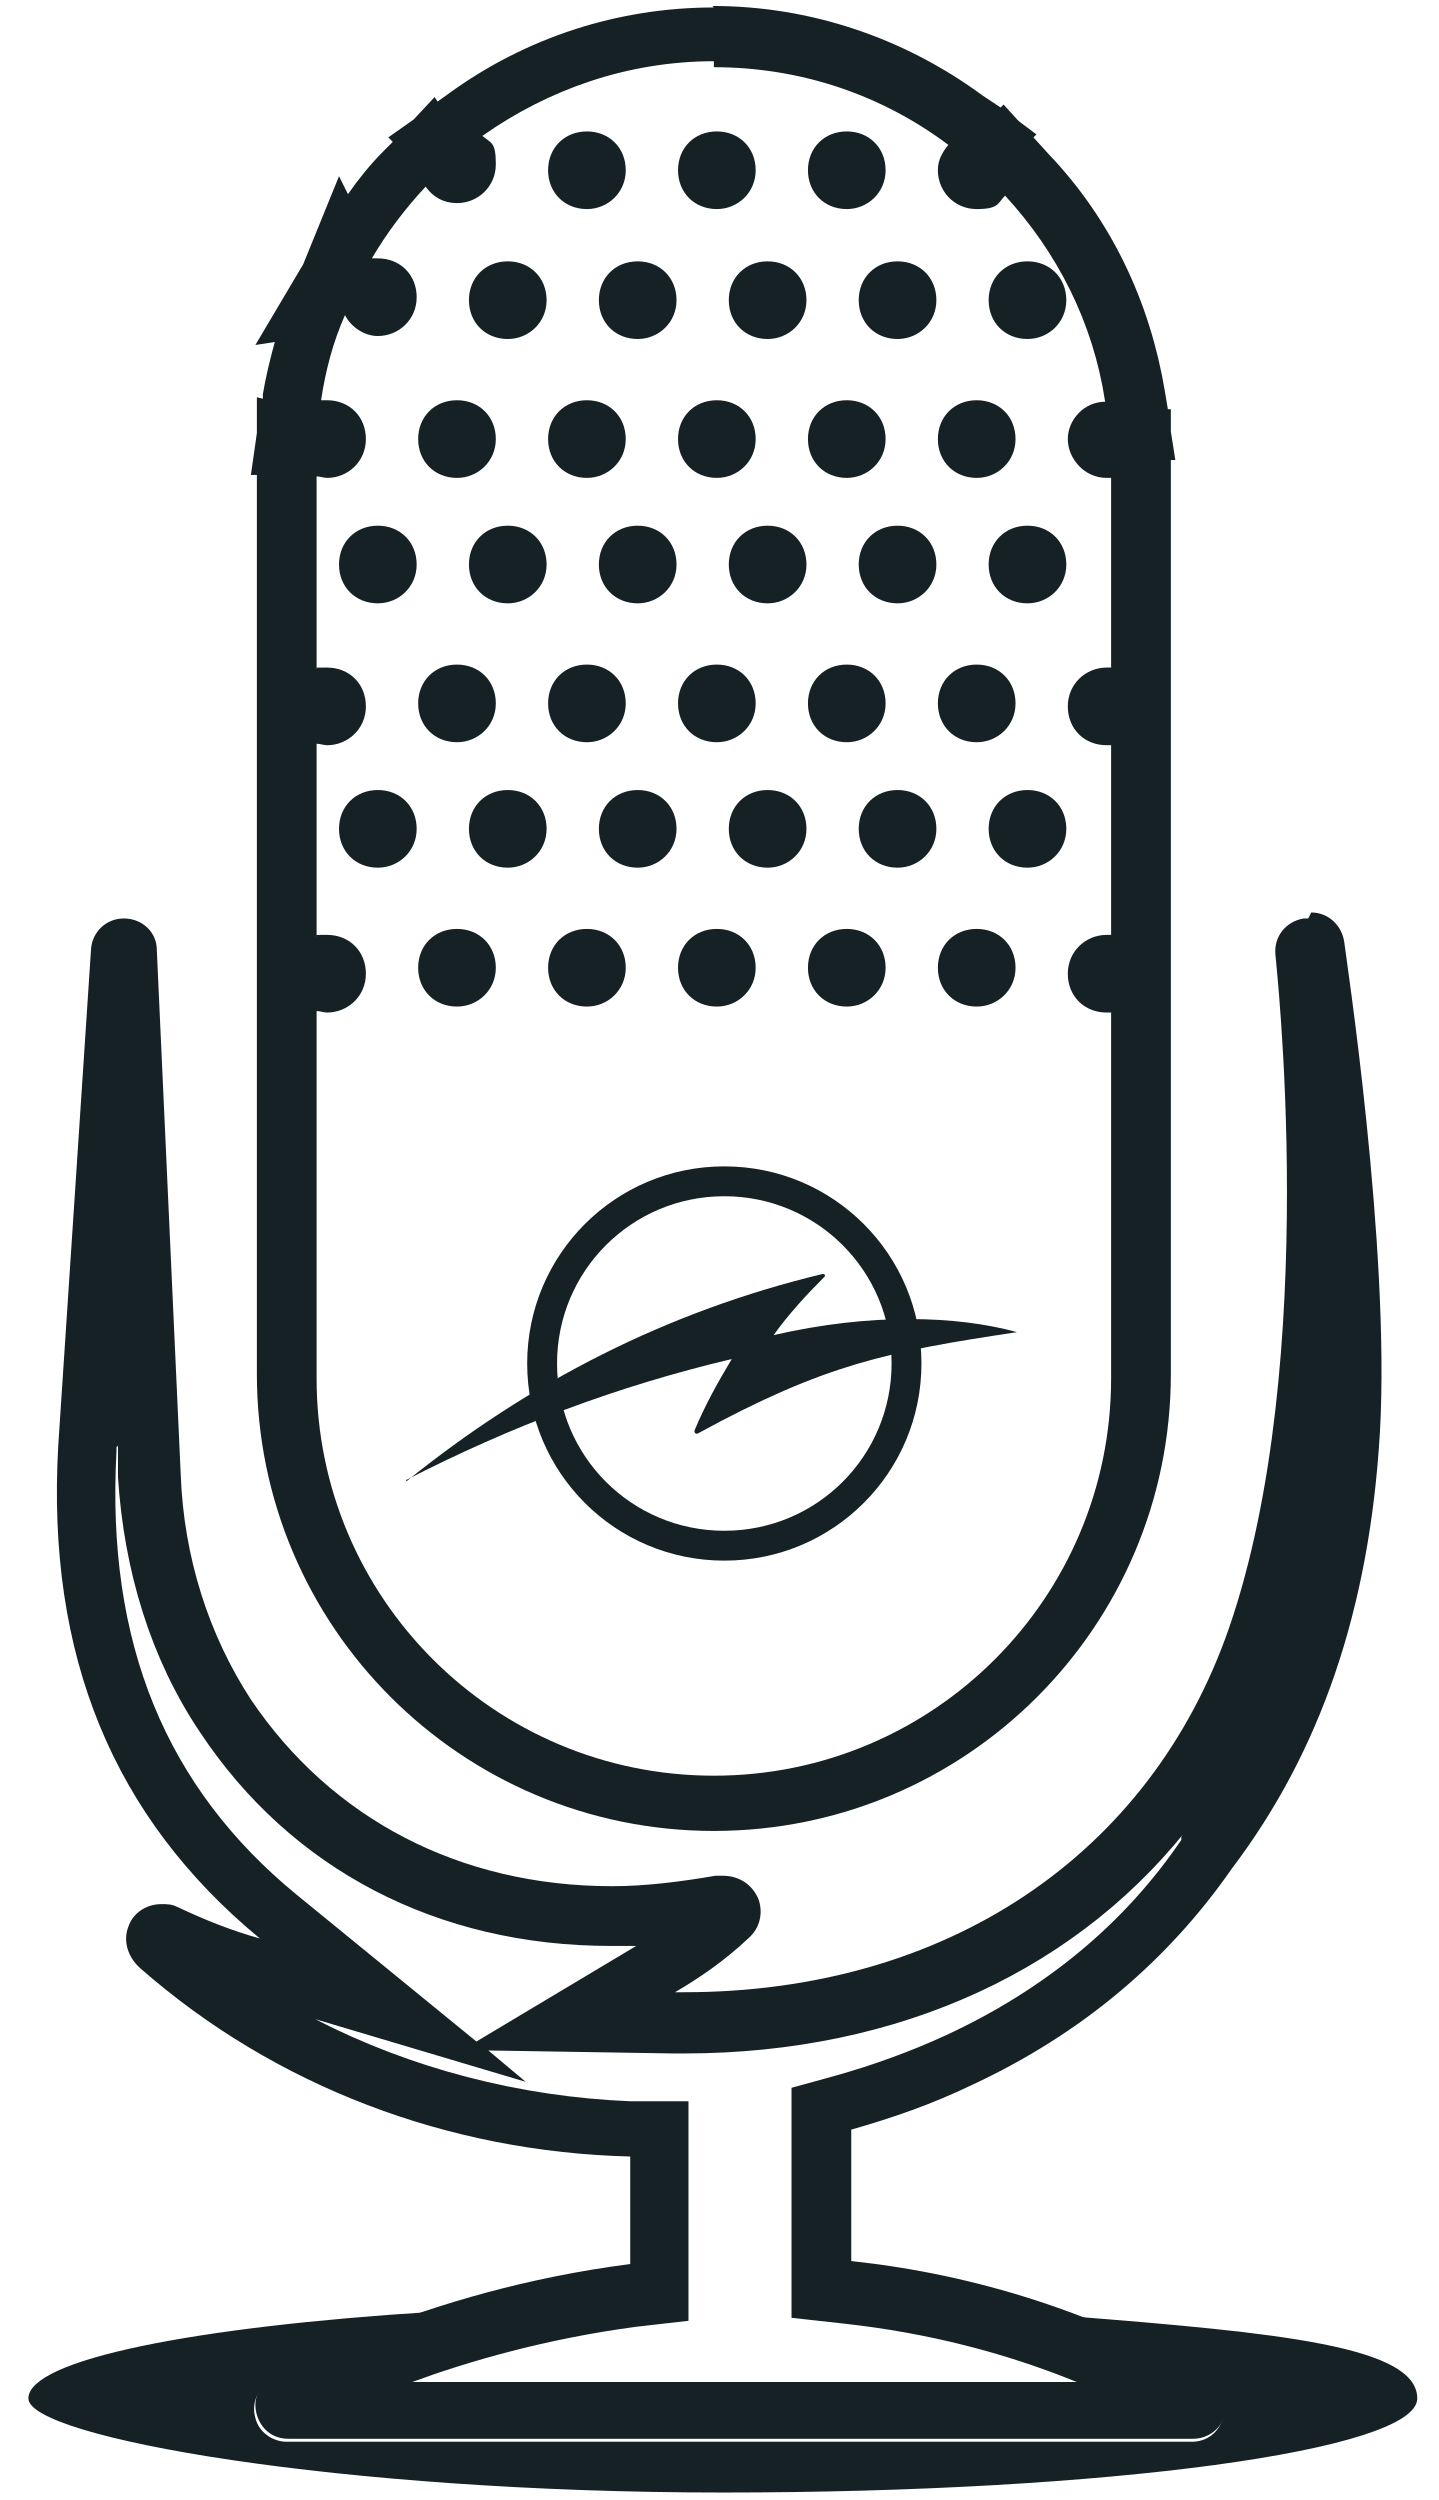
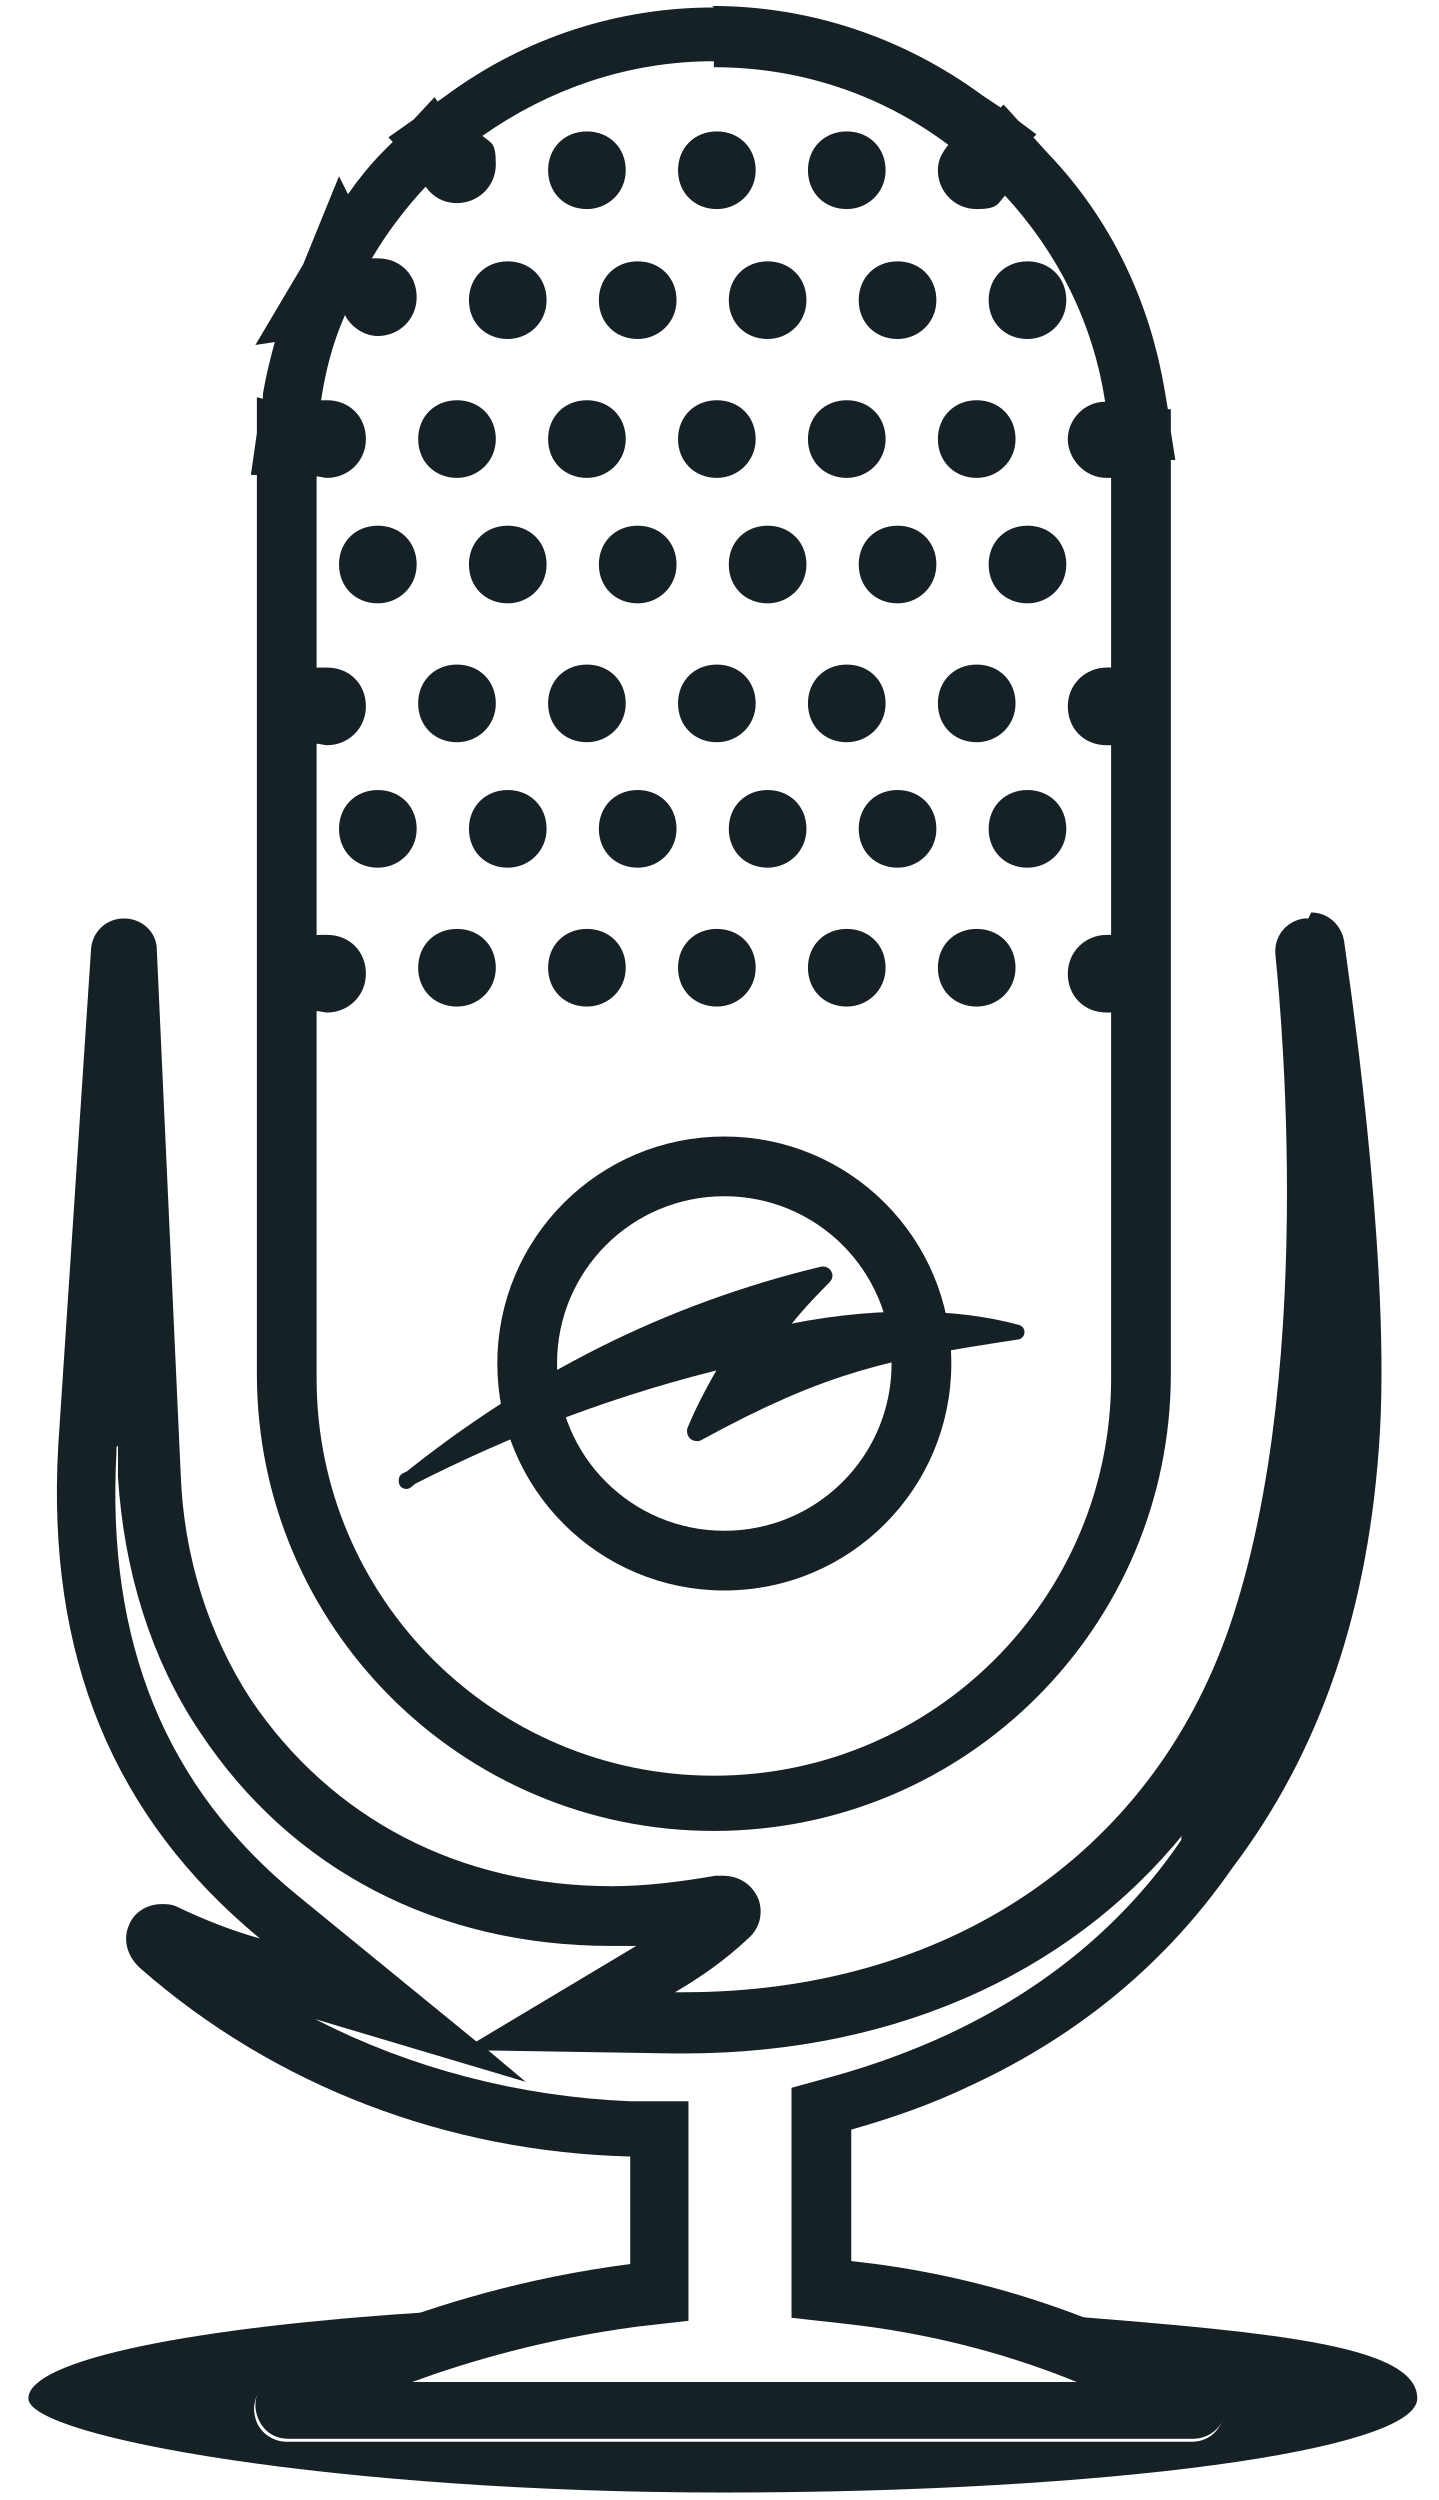
<svg xmlns="http://www.w3.org/2000/svg" id="Layer_1" version="1.1" viewBox="0 0 96.3 167.4">
  <defs>
    <style>
-       .st0 {
+       .st0, .st1 {
        fill: #162126;
+       }
+ 
+       .st1 {
+         stroke: #162126;
+         stroke-linecap: round;
+         stroke-linejoin: round;
      }
    </style>
  </defs>
  <g>
    <path class="st0" d="M7.9,96.8v2.1c.4,6.3,2.2,12.2,5.5,17.1,6.1,9.2,15.9,14.3,27.5,14.3s1.2,0,1.7,0l-10.7,6.4-12-9.8c-8.8-7.2-12.8-16.9-12.1-29.7v-.3h0ZM80.1,121.6c-.3.5-.7.9-1,1.4h0c0,0,0,.2,0,.2-3.8,5.6-9.1,10-15.8,13.1-2.4,1.1-4.9,2-7.4,2.7l-2.9.8v15.4l3.6.4c5.4.6,10.6,1.9,15.5,3.9H27.6c3.8-1.4,9-2.9,15-3.7l3.5-.4v-14.7h-3.9c-7.4-.3-14.7-2.2-21.1-5.5l14.1,4.2-2.5-2.1,12.4.2c.2,0,.5,0,.7,0,14.5,0,26.7-5.7,34.3-15.8h0ZM87.6,61.5c0,0-.2,0-.3,0-1.2.2-2,1.2-1.9,2.4,0,.3,3.1,27.1-3.1,45.1-5.3,15.3-19,24.4-36.5,24.4s-.4,0-.6,0c1.7-1,3.3-2.1,4.9-3.6.8-.7,1-1.7.7-2.6-.4-1-1.3-1.6-2.4-1.6s-.4,0-.5,0c-2.3.4-4.7.7-6.9.7-10.2,0-18.8-4.5-24.2-12.5-2.8-4.3-4.5-9.5-4.7-15.1l-1.6-35.1c0-1.2-1-2.1-2.2-2.1,0,0,0,0,0,0-1.2,0-2.1.9-2.2,2l-2.2,33.3c-.8,14.1,3.7,24.9,13.5,33-1.8-.5-3.6-1.2-5.5-2.1-.4-.2-.7-.2-1.1-.2-1,0-1.9.6-2.2,1.5-.4,1,0,2.1.8,2.8,9,7.9,20.6,12.3,32.8,12.6v7.2c-14,1.8-23.6,7.3-24,7.6-.9.5-1.3,1.5-1,2.5.3,1,1.1,1.6,2.1,1.6h60.6c1,0,1.9-.7,2.1-1.6.3-1-.2-2-1-2.5-7.5-4.3-15.6-6.9-24-7.8v-8.8c2.8-.8,5.4-1.7,8.1-3,7.3-3.4,13.1-8.3,17.4-14.5,5.9-7.8,9.2-17.3,9.9-29.2.7-12.4-2.3-32-2.4-32.9-.2-1.1-1.1-1.9-2.2-1.9h0Z" />
    <path class="st0" d="M47.8,4.5c5.9,0,11.3,1.9,15.7,5.2-.4.5-.7,1-.7,1.7,0,1.4,1.1,2.6,2.6,2.6s1.4-.4,1.9-.9c3.5,3.8,5.9,8.5,6.7,13.8-1.4,0-2.5,1.2-2.5,2.5s1.1,2.6,2.6,2.6.2,0,.3,0v12.7c-.1,0-.2,0-.3,0-1.4,0-2.6,1.1-2.6,2.6s1.1,2.6,2.6,2.6.2,0,.3,0v12.7c-.1,0-.2,0-.3,0-1.4,0-2.6,1.1-2.6,2.6s1.1,2.6,2.6,2.6.2,0,.3,0v24.5c0,14.7-11.9,26.6-26.6,26.6h0c-14.7,0-26.6-11.9-26.6-26.6v-24.6c.2,0,.5.1.7.1,1.4,0,2.6-1.1,2.6-2.6s-1.1-2.6-2.6-2.6-.5,0-.7.1v-12.9c.2,0,.5.1.7.1,1.4,0,2.6-1.1,2.6-2.6s-1.1-2.6-2.6-2.6-.5,0-.7.1v-12.9c.2,0,.5.1.7.1,1.4,0,2.6-1.1,2.6-2.6s-1.1-2.6-2.6-2.6-.2,0-.4,0c.3-2,.8-3.9,1.6-5.7.4.8,1.3,1.4,2.2,1.4,1.4,0,2.6-1.1,2.6-2.6s-1.1-2.6-2.6-2.6-.3,0-.4,0c1-1.7,2.2-3.3,3.6-4.8.5.7,1.2,1.1,2.1,1.1,1.4,0,2.6-1.1,2.6-2.6s-.3-1.4-.9-1.9c4.4-3.1,9.7-5,15.5-5h0ZM56.7,14c1.4,0,2.6-1.1,2.6-2.6s-1.1-2.6-2.6-2.6-2.6,1.1-2.6,2.6,1.1,2.6,2.6,2.6h0ZM48,14c1.4,0,2.6-1.1,2.6-2.6s-1.1-2.6-2.6-2.6-2.6,1.1-2.6,2.6,1.1,2.6,2.6,2.6h0ZM39.3,14c1.4,0,2.6-1.1,2.6-2.6s-1.1-2.6-2.6-2.6-2.6,1.1-2.6,2.6,1.1,2.6,2.6,2.6h0ZM68.8,22.7c1.4,0,2.6-1.1,2.6-2.6s-1.1-2.6-2.6-2.6-2.6,1.1-2.6,2.6,1.1,2.6,2.6,2.6h0ZM60.1,22.7c1.4,0,2.6-1.1,2.6-2.6s-1.1-2.6-2.6-2.6-2.6,1.1-2.6,2.6,1.1,2.6,2.6,2.6h0ZM51.4,22.7c1.4,0,2.6-1.1,2.6-2.6s-1.1-2.6-2.6-2.6-2.6,1.1-2.6,2.6,1.1,2.6,2.6,2.6h0ZM42.7,22.7c1.4,0,2.6-1.1,2.6-2.6s-1.1-2.6-2.6-2.6-2.6,1.1-2.6,2.6,1.1,2.6,2.6,2.6h0ZM34,22.7c1.4,0,2.6-1.1,2.6-2.6s-1.1-2.6-2.6-2.6-2.6,1.1-2.6,2.6,1.1,2.6,2.6,2.6h0ZM65.4,32c1.4,0,2.6-1.1,2.6-2.6s-1.1-2.6-2.6-2.6-2.6,1.1-2.6,2.6,1.1,2.6,2.6,2.6h0ZM56.7,32c1.4,0,2.6-1.1,2.6-2.6s-1.1-2.6-2.6-2.6-2.6,1.1-2.6,2.6,1.1,2.6,2.6,2.6h0ZM48,32c1.4,0,2.6-1.1,2.6-2.6s-1.1-2.6-2.6-2.6-2.6,1.1-2.6,2.6,1.1,2.6,2.6,2.6h0ZM39.3,32c1.4,0,2.6-1.1,2.6-2.6s-1.1-2.6-2.6-2.6-2.6,1.1-2.6,2.6,1.1,2.6,2.6,2.6h0ZM30.6,32c1.4,0,2.6-1.1,2.6-2.6s-1.1-2.6-2.6-2.6-2.6,1.1-2.6,2.6,1.1,2.6,2.6,2.6h0ZM68.8,40.4c1.4,0,2.6-1.1,2.6-2.6s-1.1-2.6-2.6-2.6-2.6,1.1-2.6,2.6,1.1,2.6,2.6,2.6h0ZM60.1,40.4c1.4,0,2.6-1.1,2.6-2.6s-1.1-2.6-2.6-2.6-2.6,1.1-2.6,2.6,1.1,2.6,2.6,2.6h0ZM51.4,40.4c1.4,0,2.6-1.1,2.6-2.6s-1.1-2.6-2.6-2.6-2.6,1.1-2.6,2.6,1.1,2.6,2.6,2.6h0ZM42.7,40.4c1.4,0,2.6-1.1,2.6-2.6s-1.1-2.6-2.6-2.6-2.6,1.1-2.6,2.6,1.1,2.6,2.6,2.6h0ZM34,40.4c1.4,0,2.6-1.1,2.6-2.6s-1.1-2.6-2.6-2.6-2.6,1.1-2.6,2.6,1.1,2.6,2.6,2.6h0ZM25.3,40.4c1.4,0,2.6-1.1,2.6-2.6s-1.1-2.6-2.6-2.6-2.6,1.1-2.6,2.6,1.1,2.6,2.6,2.6h0ZM65.4,49.7c1.4,0,2.6-1.1,2.6-2.6s-1.1-2.6-2.6-2.6-2.6,1.1-2.6,2.6,1.1,2.6,2.6,2.6h0ZM56.7,49.7c1.4,0,2.6-1.1,2.6-2.6s-1.1-2.6-2.6-2.6-2.6,1.1-2.6,2.6,1.1,2.6,2.6,2.6h0ZM48,49.7c1.4,0,2.6-1.1,2.6-2.6s-1.1-2.6-2.6-2.6-2.6,1.1-2.6,2.6,1.1,2.6,2.6,2.6h0ZM39.3,49.7c1.4,0,2.6-1.1,2.6-2.6s-1.1-2.6-2.6-2.6-2.6,1.1-2.6,2.6,1.1,2.6,2.6,2.6h0ZM30.6,49.7c1.4,0,2.6-1.1,2.6-2.6s-1.1-2.6-2.6-2.6-2.6,1.1-2.6,2.6,1.1,2.6,2.6,2.6h0ZM68.8,58.1c1.4,0,2.6-1.1,2.6-2.6s-1.1-2.6-2.6-2.6-2.6,1.1-2.6,2.6,1.1,2.6,2.6,2.6h0ZM60.1,58.1c1.4,0,2.6-1.1,2.6-2.6s-1.1-2.6-2.6-2.6-2.6,1.1-2.6,2.6,1.1,2.6,2.6,2.6h0ZM51.4,58.1c1.4,0,2.6-1.1,2.6-2.6s-1.1-2.6-2.6-2.6-2.6,1.1-2.6,2.6,1.1,2.6,2.6,2.6h0ZM42.7,58.1c1.4,0,2.6-1.1,2.6-2.6s-1.1-2.6-2.6-2.6-2.6,1.1-2.6,2.6,1.1,2.6,2.6,2.6h0ZM34,58.1c1.4,0,2.6-1.1,2.6-2.6s-1.1-2.6-2.6-2.6-2.6,1.1-2.6,2.6,1.1,2.6,2.6,2.6h0ZM25.3,58.1c1.4,0,2.6-1.1,2.6-2.6s-1.1-2.6-2.6-2.6-2.6,1.1-2.6,2.6,1.1,2.6,2.6,2.6h0ZM65.4,67.4c1.4,0,2.6-1.1,2.6-2.6s-1.1-2.6-2.6-2.6-2.6,1.1-2.6,2.6,1.1,2.6,2.6,2.6h0ZM56.7,67.4c1.4,0,2.6-1.1,2.6-2.6s-1.1-2.6-2.6-2.6-2.6,1.1-2.6,2.6,1.1,2.6,2.6,2.6h0ZM48,67.4c1.4,0,2.6-1.1,2.6-2.6s-1.1-2.6-2.6-2.6-2.6,1.1-2.6,2.6,1.1,2.6,2.6,2.6h0ZM39.3,67.4c1.4,0,2.6-1.1,2.6-2.6s-1.1-2.6-2.6-2.6-2.6,1.1-2.6,2.6,1.1,2.6,2.6,2.6h0ZM30.6,67.4c1.4,0,2.6-1.1,2.6-2.6s-1.1-2.6-2.6-2.6-2.6,1.1-2.6,2.6,1.1,2.6,2.6,2.6h0ZM47.8.5c-6.4,0-12.6,2-17.8,5.8l-.7.5-.2-.3-1.4,1.5-1.7,1.2.3.3-.6.6c-.9.9-1.7,1.9-2.4,2.9l-.6-1.2-2.4,5.9-3.2,5.4,1.3-.2c-.3,1.1-.6,2.3-.8,3.5v.3s-.4-.1-.4-.1v2.4l-.4,2.8h.4c0,0,0,.2,0,.2v60c0,16.9,13.7,30.6,30.6,30.6s30.6-13.7,30.6-30.6V30.8h.3s-.3-1.9-.3-1.9v-1.5h-.2s-.2-1.2-.2-1.2c-1-6-3.6-11.5-7.8-15.9l-1-1.1.2-.2-1.2-.9-1-1.1-.2.2-1.2-.8c-5.3-3.9-11.6-6-18.1-6h0Z" />
  </g>
  <path class="st0" d="M71.6,155.1c3.2,1.2,6.3,2.6,9.3,4.3.9.5,1.3,1.5,1,2.5-.3,1-1.1,1.6-2.1,1.6H19.2c-1,0-1.9-.7-2.1-1.6-.3-1,.2-2,1-2.5.3-.2,4.3-2.5,10.9-4.6-16,1-27.1,3.2-27.1,5.8s20.8,6.3,46.5,6.3,46.5-2.8,46.5-6.3-9.3-4.4-23.2-5.5Z" />
  <g>
-     <path class="st0" d="M48.5,80.1c6.2,0,11.2,5,11.2,11.2s-5,11.2-11.2,11.2-11.2-5-11.2-11.2,5-11.2,11.2-11.2h0ZM48.5,78.1c-7.3,0-13.2,5.9-13.2,13.2s5.9,13.2,13.2,13.2,13.2-5.9,13.2-13.2-5.9-13.2-13.2-13.2h0Z" />
-     <path class="st0" d="M27.2,99.2c8.3-6.7,17.5-11.4,27.9-13.9.1,0,.2.1.1.2-1.2,1.2-2.4,2.5-3.4,3.9,6.5-1.5,12.3-1.3,16.3-.2-8.6,1.3-12.8,2.1-21.4,6.8-.1,0-.2,0-.2-.2.7-1.7,1.6-3.3,2.5-4.8-7.6,1.8-14.8,4.5-21.8,8.1Z" />
+     <path class="st0" d="M48.5,80.1c6.2,0,11.2,5,11.2,11.2s-5,11.2-11.2,11.2-11.2-5-11.2-11.2,5-11.2,11.2-11.2h0ZM48.5,76.1c-8.4,0-15.2,6.8-15.2,15.2s6.8,15.2,15.2,15.2,15.2-6.8,15.2-15.2-6.8-15.2-15.2-15.2h0Z" />
+     <path class="st1" d="M27.2,99.2c8.3-6.7,17.5-11.4,27.9-13.9.1,0,.2.1.1.2-1.2,1.2-2.4,2.5-3.4,3.9,6.5-1.5,12.3-1.3,16.3-.2-8.6,1.3-12.8,2.1-21.4,6.8-.1,0-.2,0-.2-.2.7-1.7,1.6-3.3,2.5-4.8-7.6,1.8-14.8,4.5-21.8,8.1Z" />
  </g>
</svg>
